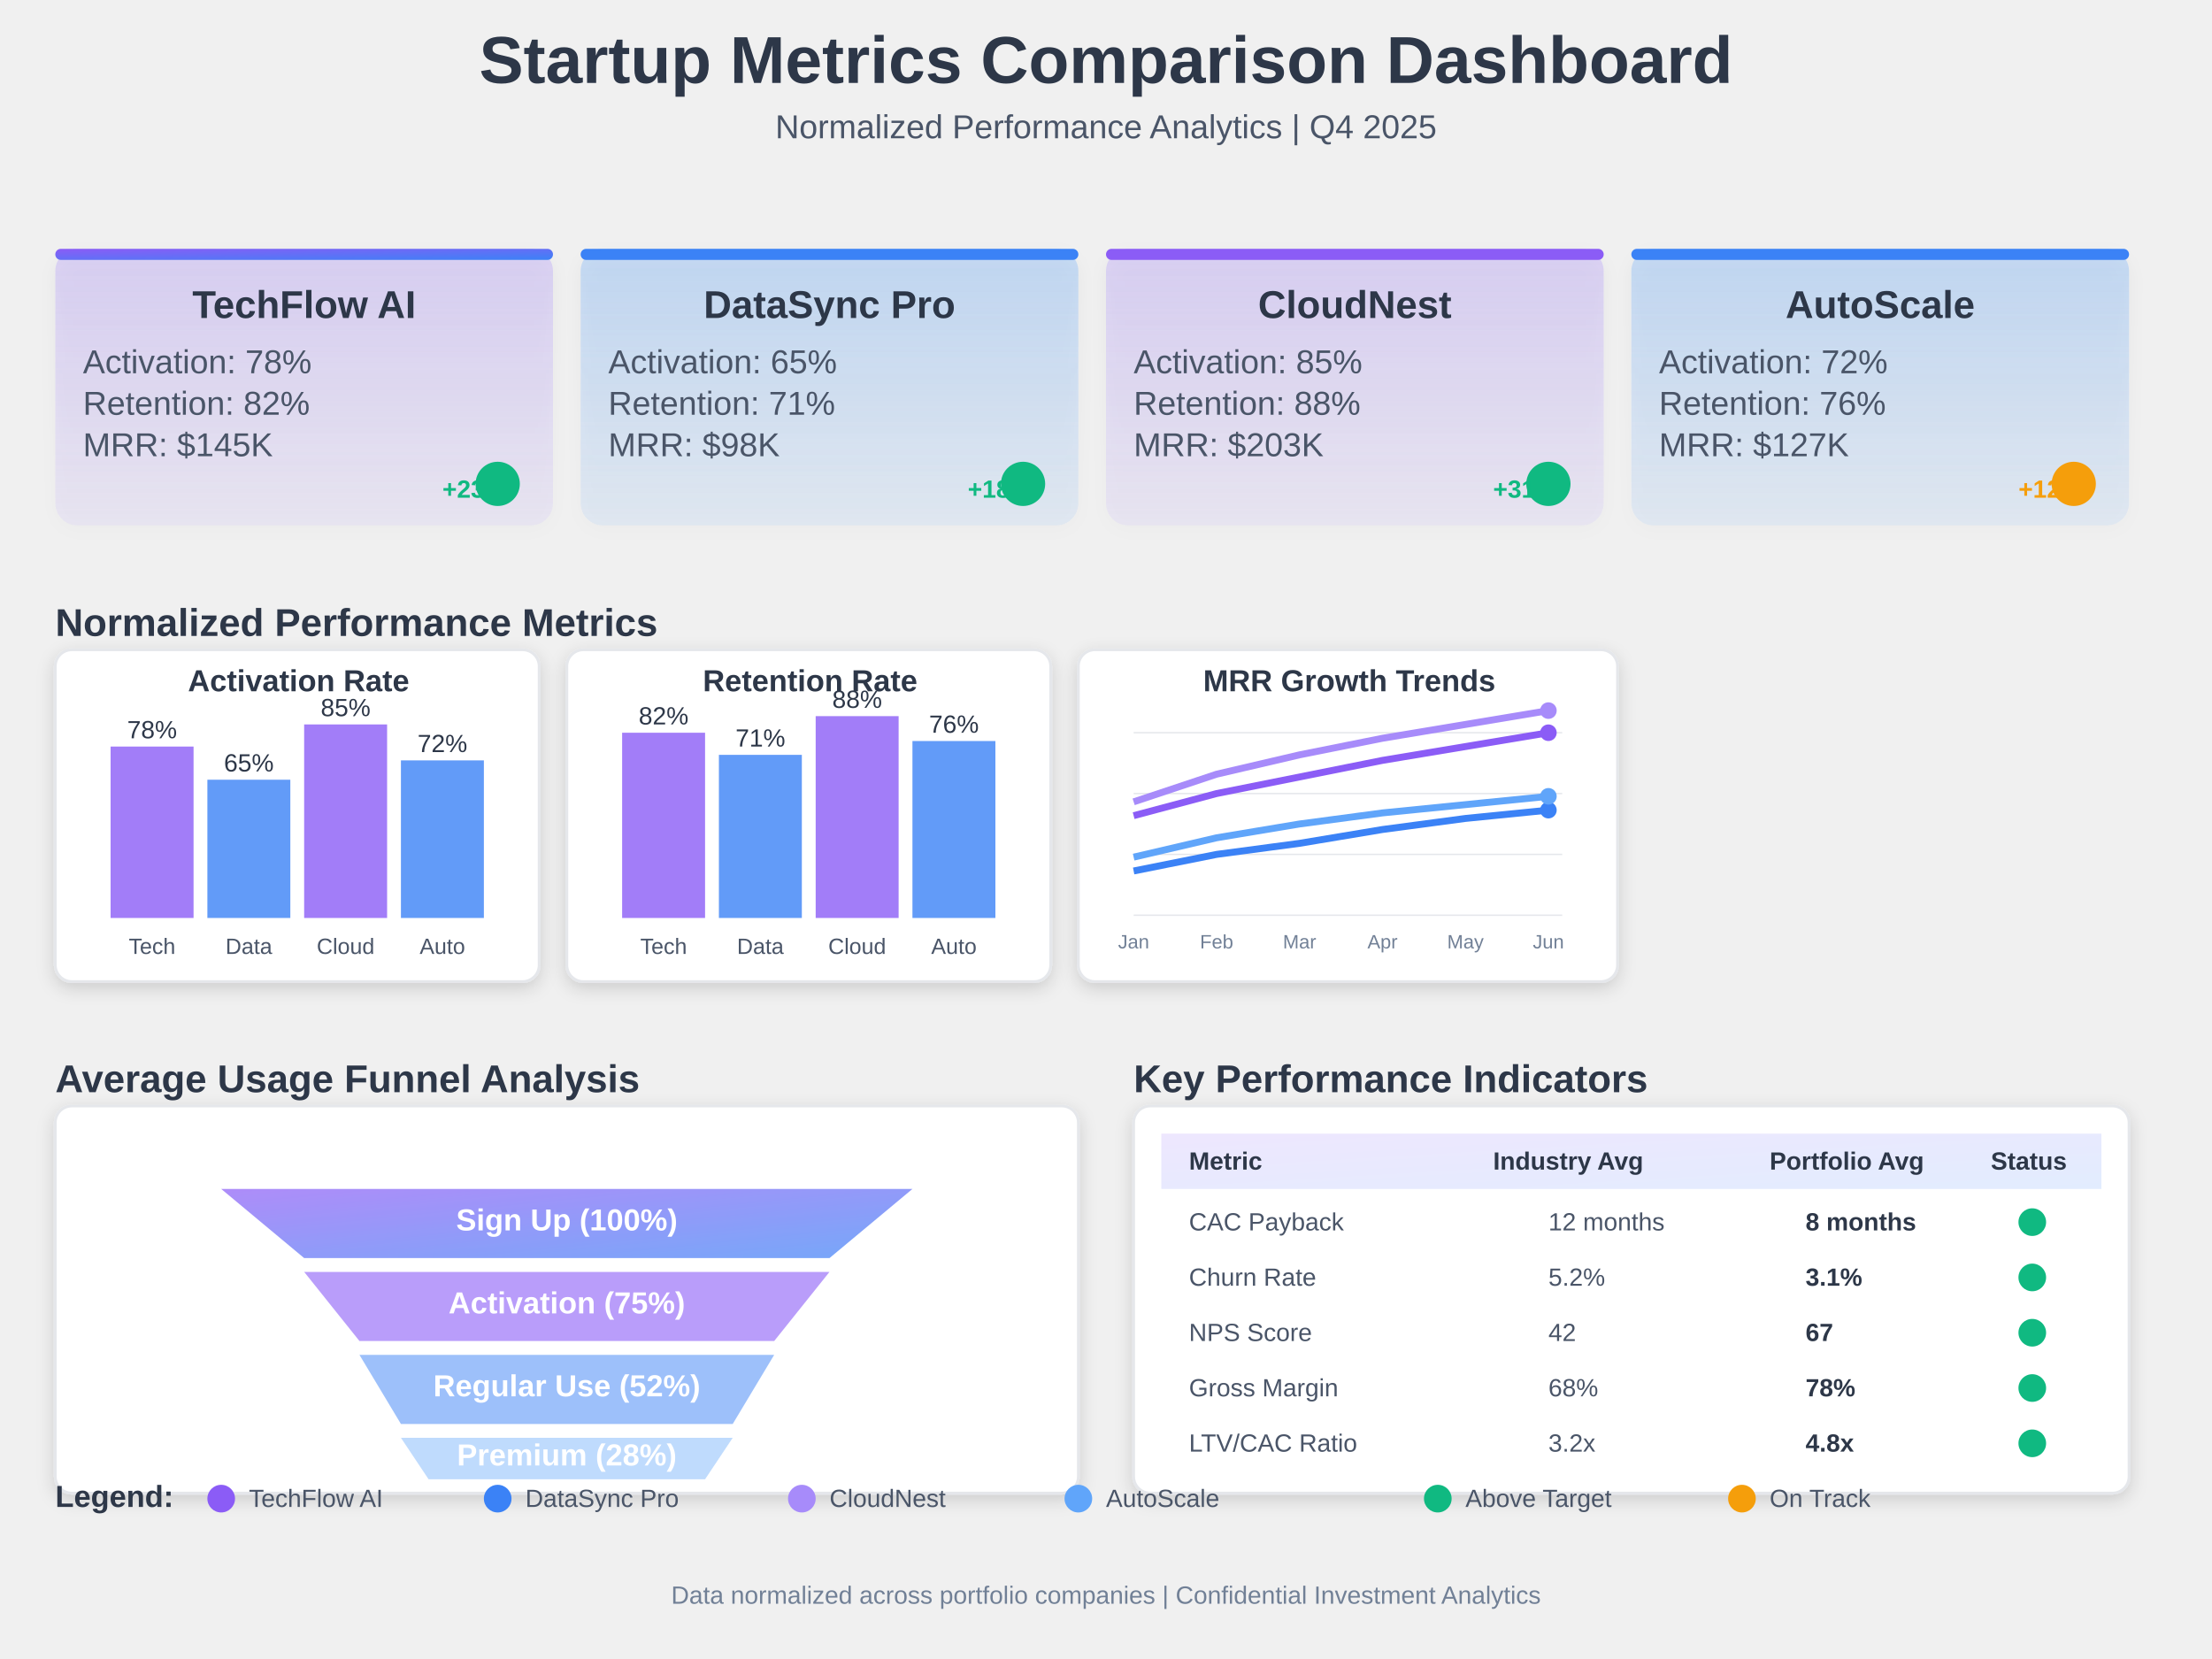
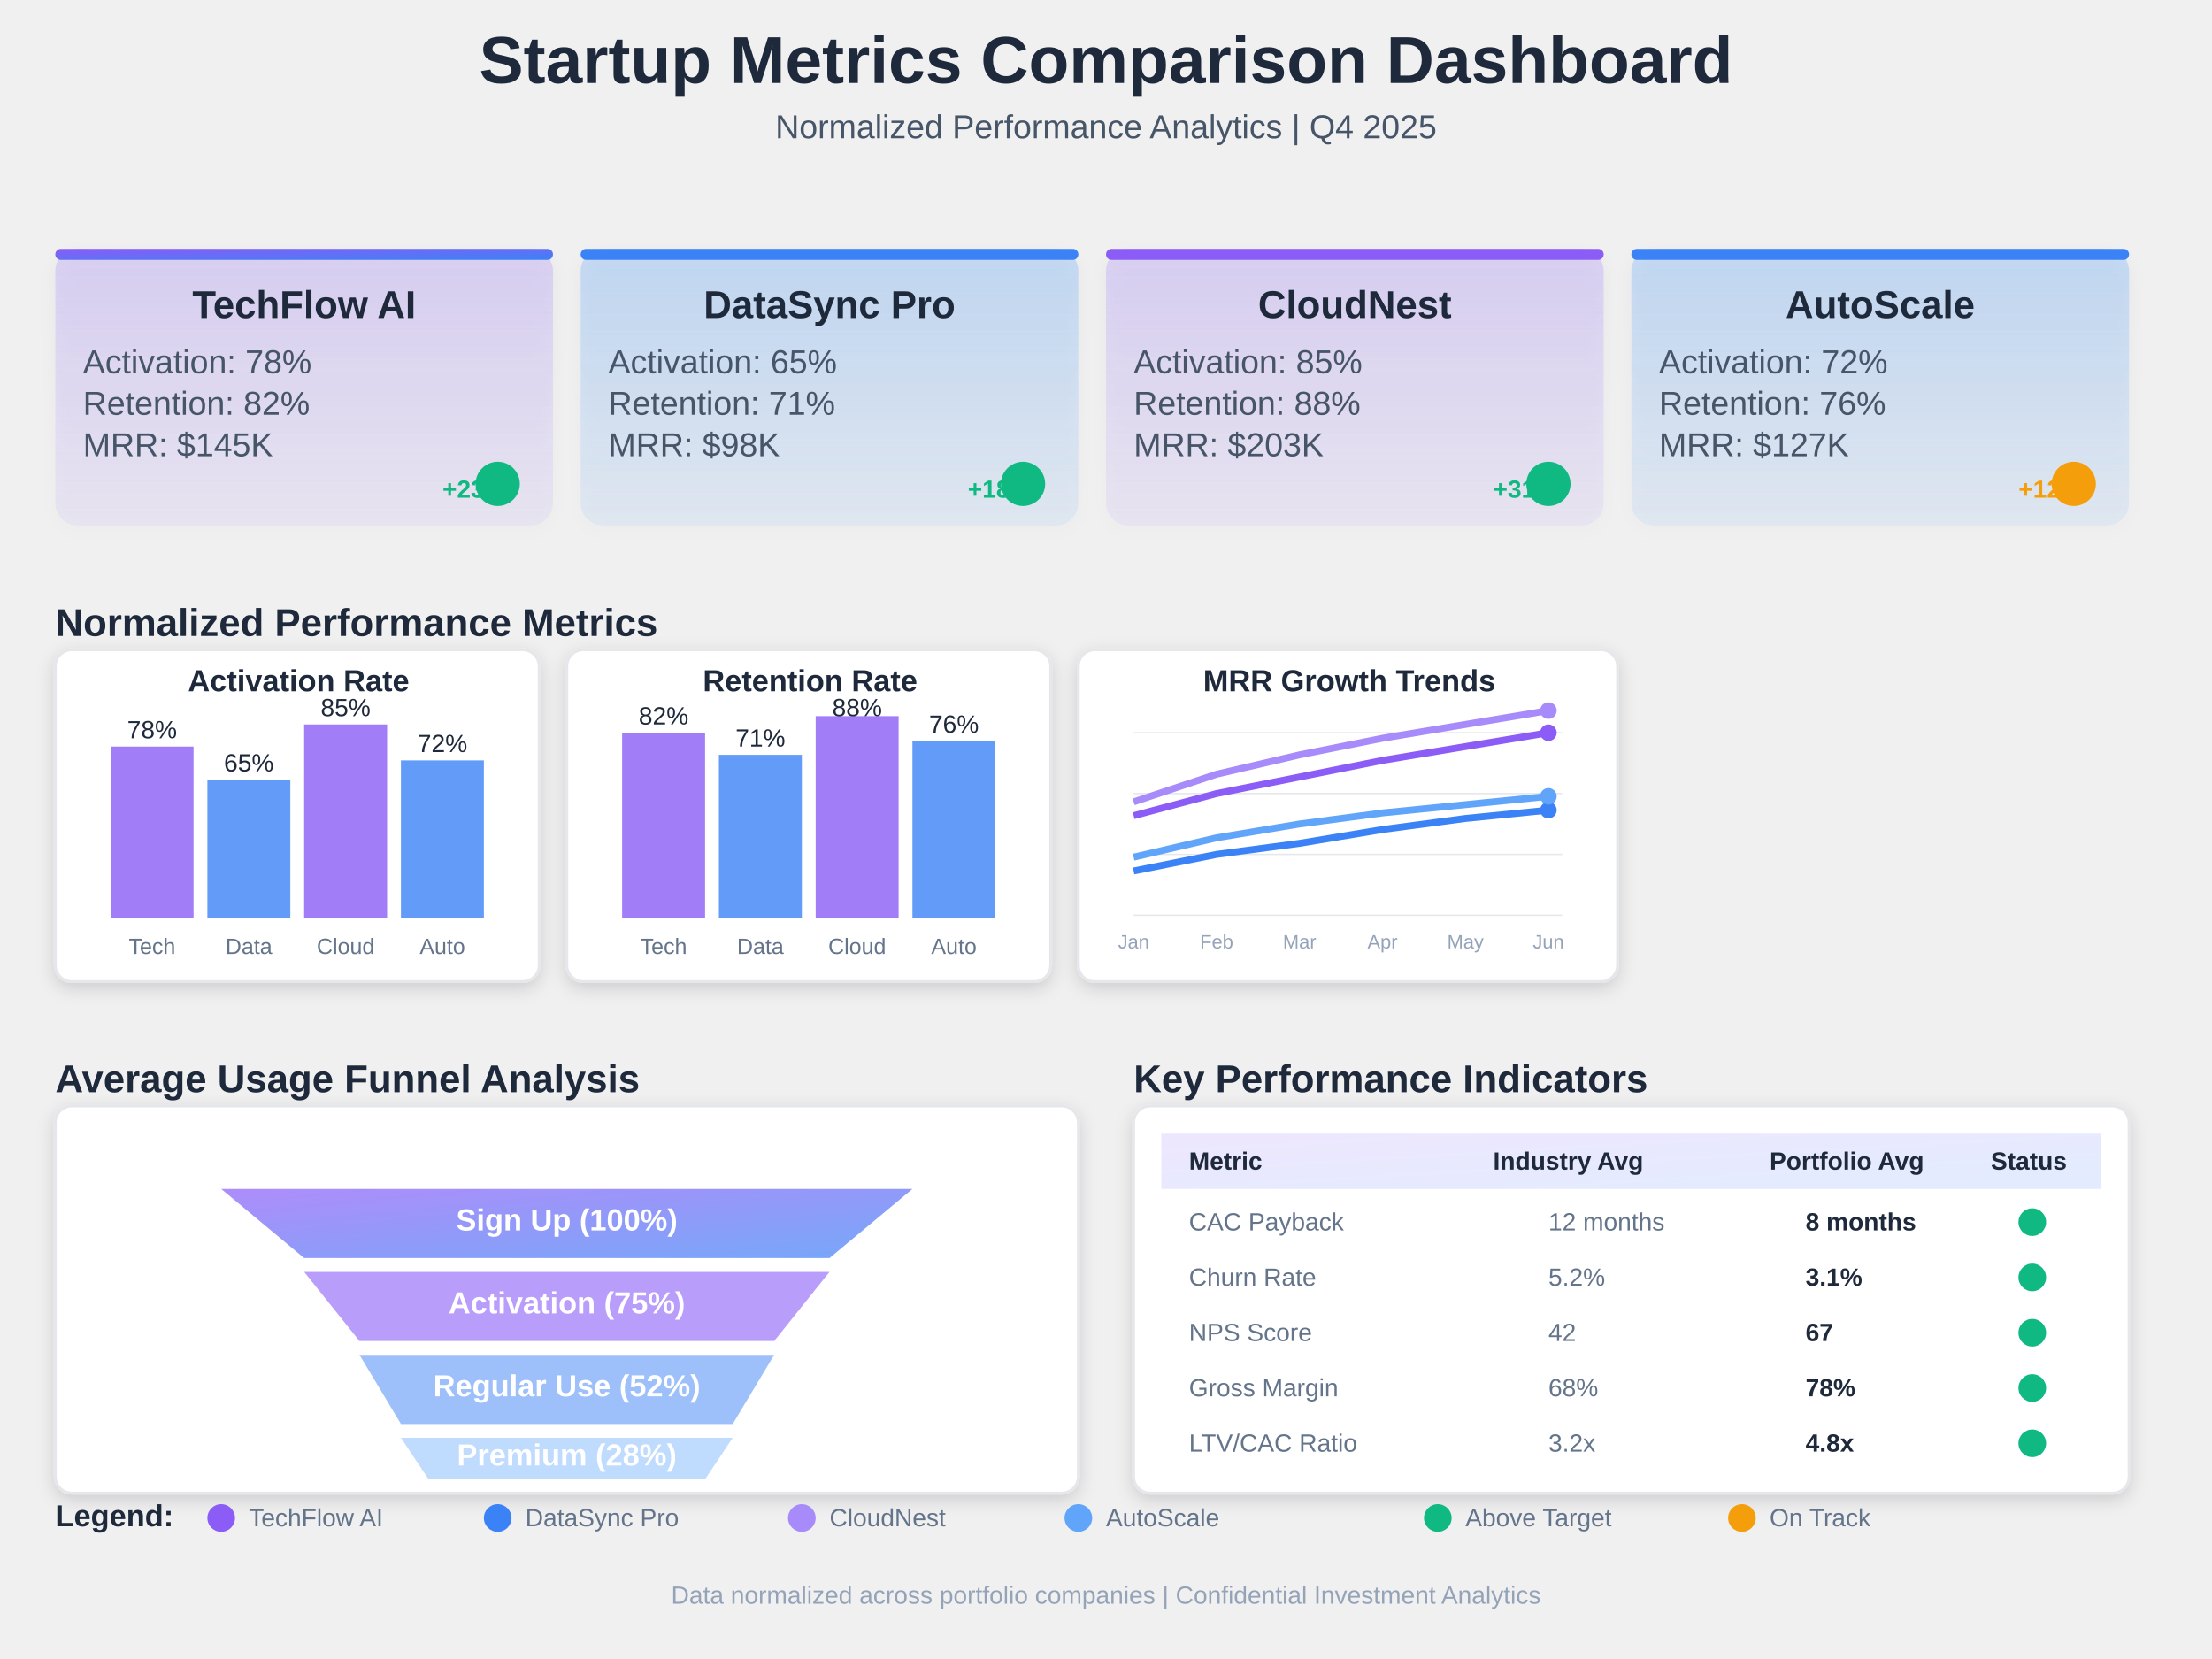
<svg xmlns="http://www.w3.org/2000/svg" viewBox="0 0 800 600" width="800" height="600">
  <defs>
    <linearGradient id="purpleBlue" x1="0%" y1="0%" x2="100%" y2="100%">
      <stop offset="0%" style="stop-color:#8B5CF6;stop-opacity:1" />
      <stop offset="100%" style="stop-color:#3B82F6;stop-opacity:1" />
    </linearGradient>
    <linearGradient id="lightPurple" x1="0%" y1="0%" x2="0%" y2="100%">
      <stop offset="0%" style="stop-color:#A78BFA;stop-opacity:0.3" />
      <stop offset="100%" style="stop-color:#A78BFA;stop-opacity:0.1" />
    </linearGradient>
    <linearGradient id="lightBlue" x1="0%" y1="0%" x2="0%" y2="100%">
      <stop offset="0%" style="stop-color:#60A5FA;stop-opacity:0.3" />
      <stop offset="100%" style="stop-color:#60A5FA;stop-opacity:0.1" />
    </linearGradient>
    <filter id="shadow">
      <feDropShadow dx="0" dy="2" stdDeviation="3" flood-opacity="0.15" />
    </filter>
  </defs>
  <rect width="800" height="600" fill="none" />
-   <text x="400" y="30" font-family="Arial, sans-serif" font-size="24" font-weight="bold" fill="#2D3748" text-anchor="middle">
+   <text x="400" y="30" font-family="Arial, sans-serif" font-size="24" font-weight="bold" fill="#1E293B" text-anchor="middle">
    Startup Metrics Comparison Dashboard
  </text>
-   <text x="400" y="50" font-family="Arial, sans-serif" font-size="12" fill="#4A5568" text-anchor="middle">
+   <text x="400" y="50" font-family="Arial, sans-serif" font-size="12" fill="#475569" text-anchor="middle">
    Normalized Performance Analytics | Q4 2025
  </text>
  <g transform="translate(20, 90)">
    <rect width="180" height="100" rx="8" fill="url(#lightPurple)" filter="url(#shadow)" />
    <rect width="180" height="4" rx="2" fill="url(#purpleBlue)" />
-     <text x="90" y="25" font-family="Arial, sans-serif" font-size="14" font-weight="bold" fill="#2D3748" text-anchor="middle">TechFlow AI</text>
-     <text x="10" y="45" font-family="Arial, sans-serif" font-size="12" fill="#4A5568">Activation: 78%</text>
-     <text x="10" y="60" font-family="Arial, sans-serif" font-size="12" fill="#4A5568">Retention: 82%</text>
-     <text x="10" y="75" font-family="Arial, sans-serif" font-size="12" fill="#4A5568">MRR: $145K</text>
+     <text x="90" y="25" font-family="Arial, sans-serif" font-size="14" font-weight="bold" fill="#1E293B" text-anchor="middle">TechFlow AI</text>
+     <text x="10" y="45" font-family="Arial, sans-serif" font-size="12" fill="#475569">Activation: 78%</text>
+     <text x="10" y="60" font-family="Arial, sans-serif" font-size="12" fill="#475569">Retention: 82%</text>
+     <text x="10" y="75" font-family="Arial, sans-serif" font-size="12" fill="#475569">MRR: $145K</text>
    <circle cx="160" cy="85" r="8" fill="#10B981" />
    <text x="140" y="90" font-family="Arial, sans-serif" font-size="9" fill="#10B981" font-weight="bold">+23%</text>
  </g>
  <g transform="translate(210, 90)">
    <rect width="180" height="100" rx="8" fill="url(#lightBlue)" filter="url(#shadow)" />
    <rect width="180" height="4" rx="2" fill="#3B82F6" />
-     <text x="90" y="25" font-family="Arial, sans-serif" font-size="14" font-weight="bold" fill="#2D3748" text-anchor="middle">DataSync Pro</text>
-     <text x="10" y="45" font-family="Arial, sans-serif" font-size="12" fill="#4A5568">Activation: 65%</text>
-     <text x="10" y="60" font-family="Arial, sans-serif" font-size="12" fill="#4A5568">Retention: 71%</text>
-     <text x="10" y="75" font-family="Arial, sans-serif" font-size="12" fill="#4A5568">MRR: $98K</text>
+     <text x="90" y="25" font-family="Arial, sans-serif" font-size="14" font-weight="bold" fill="#1E293B" text-anchor="middle">DataSync Pro</text>
+     <text x="10" y="45" font-family="Arial, sans-serif" font-size="12" fill="#475569">Activation: 65%</text>
+     <text x="10" y="60" font-family="Arial, sans-serif" font-size="12" fill="#475569">Retention: 71%</text>
+     <text x="10" y="75" font-family="Arial, sans-serif" font-size="12" fill="#475569">MRR: $98K</text>
    <circle cx="160" cy="85" r="8" fill="#10B981" />
    <text x="140" y="90" font-family="Arial, sans-serif" font-size="9" fill="#10B981" font-weight="bold">+18%</text>
  </g>
  <g transform="translate(400, 90)">
    <rect width="180" height="100" rx="8" fill="url(#lightPurple)" filter="url(#shadow)" />
    <rect width="180" height="4" rx="2" fill="#8B5CF6" />
-     <text x="90" y="25" font-family="Arial, sans-serif" font-size="14" font-weight="bold" fill="#2D3748" text-anchor="middle">CloudNest</text>
-     <text x="10" y="45" font-family="Arial, sans-serif" font-size="12" fill="#4A5568">Activation: 85%</text>
-     <text x="10" y="60" font-family="Arial, sans-serif" font-size="12" fill="#4A5568">Retention: 88%</text>
-     <text x="10" y="75" font-family="Arial, sans-serif" font-size="12" fill="#4A5568">MRR: $203K</text>
+     <text x="90" y="25" font-family="Arial, sans-serif" font-size="14" font-weight="bold" fill="#1E293B" text-anchor="middle">CloudNest</text>
+     <text x="10" y="45" font-family="Arial, sans-serif" font-size="12" fill="#475569">Activation: 85%</text>
+     <text x="10" y="60" font-family="Arial, sans-serif" font-size="12" fill="#475569">Retention: 88%</text>
+     <text x="10" y="75" font-family="Arial, sans-serif" font-size="12" fill="#475569">MRR: $203K</text>
    <circle cx="160" cy="85" r="8" fill="#10B981" />
    <text x="140" y="90" font-family="Arial, sans-serif" font-size="9" fill="#10B981" font-weight="bold">+31%</text>
  </g>
  <g transform="translate(590, 90)">
    <rect width="180" height="100" rx="8" fill="url(#lightBlue)" filter="url(#shadow)" />
    <rect width="180" height="4" rx="2" fill="#3B82F6" />
-     <text x="90" y="25" font-family="Arial, sans-serif" font-size="14" font-weight="bold" fill="#2D3748" text-anchor="middle">AutoScale</text>
-     <text x="10" y="45" font-family="Arial, sans-serif" font-size="12" fill="#4A5568">Activation: 72%</text>
-     <text x="10" y="60" font-family="Arial, sans-serif" font-size="12" fill="#4A5568">Retention: 76%</text>
-     <text x="10" y="75" font-family="Arial, sans-serif" font-size="12" fill="#4A5568">MRR: $127K</text>
+     <text x="90" y="25" font-family="Arial, sans-serif" font-size="14" font-weight="bold" fill="#1E293B" text-anchor="middle">AutoScale</text>
+     <text x="10" y="45" font-family="Arial, sans-serif" font-size="12" fill="#475569">Activation: 72%</text>
+     <text x="10" y="60" font-family="Arial, sans-serif" font-size="12" fill="#475569">Retention: 76%</text>
+     <text x="10" y="75" font-family="Arial, sans-serif" font-size="12" fill="#475569">MRR: $127K</text>
    <circle cx="160" cy="85" r="8" fill="#F59E0B" />
    <text x="140" y="90" font-family="Arial, sans-serif" font-size="9" fill="#F59E0B" font-weight="bold">+12%</text>
  </g>
  <g transform="translate(20, 210)">
-     <text x="0" y="20" font-family="Arial, sans-serif" font-size="14" font-weight="bold" fill="#2D3748">Normalized Performance Metrics</text>
+     <text x="0" y="20" font-family="Arial, sans-serif" font-size="14" font-weight="bold" fill="#1E293B">Normalized Performance Metrics</text>
    <g transform="translate(0, 25)">
      <rect width="175" height="120" rx="6" fill="#FFFFFF" stroke="#E5E7EB" stroke-width="1" filter="url(#shadow)" />
-       <text x="88" y="15" font-family="Arial, sans-serif" font-size="11" font-weight="bold" fill="#2D3748" text-anchor="middle">Activation Rate</text>
+       <text x="88" y="15" font-family="Arial, sans-serif" font-size="11" font-weight="bold" fill="#1E293B" text-anchor="middle">Activation Rate</text>
      <rect x="20" y="35" width="30" height="62" fill="#8B5CF6" opacity="0.8" />
      <rect x="55" y="47" width="30" height="50" fill="#3B82F6" opacity="0.8" />
      <rect x="90" y="27" width="30" height="70" fill="#8B5CF6" opacity="0.8" />
      <rect x="125" y="40" width="30" height="57" fill="#3B82F6" opacity="0.8" />
-       <text x="35" y="32" font-family="Arial, sans-serif" font-size="9" fill="#2D3748" text-anchor="middle">78%</text>
-       <text x="70" y="44" font-family="Arial, sans-serif" font-size="9" fill="#2D3748" text-anchor="middle">65%</text>
-       <text x="105" y="24" font-family="Arial, sans-serif" font-size="9" fill="#2D3748" text-anchor="middle">85%</text>
-       <text x="140" y="37" font-family="Arial, sans-serif" font-size="9" fill="#2D3748" text-anchor="middle">72%</text>
-       <text x="35" y="110" font-family="Arial, sans-serif" font-size="8" fill="#4A5568" text-anchor="middle">Tech</text>
-       <text x="70" y="110" font-family="Arial, sans-serif" font-size="8" fill="#4A5568" text-anchor="middle">Data</text>
-       <text x="105" y="110" font-family="Arial, sans-serif" font-size="8" fill="#4A5568" text-anchor="middle">Cloud</text>
-       <text x="140" y="110" font-family="Arial, sans-serif" font-size="8" fill="#4A5568" text-anchor="middle">Auto</text>
+       <text x="35" y="32" font-family="Arial, sans-serif" font-size="9" fill="#1E293B" text-anchor="middle">78%</text>
+       <text x="70" y="44" font-family="Arial, sans-serif" font-size="9" fill="#1E293B" text-anchor="middle">65%</text>
+       <text x="105" y="24" font-family="Arial, sans-serif" font-size="9" fill="#1E293B" text-anchor="middle">85%</text>
+       <text x="140" y="37" font-family="Arial, sans-serif" font-size="9" fill="#1E293B" text-anchor="middle">72%</text>
+       <text x="35" y="110" font-family="Arial, sans-serif" font-size="8" fill="#64748B" text-anchor="middle">Tech</text>
+       <text x="70" y="110" font-family="Arial, sans-serif" font-size="8" fill="#64748B" text-anchor="middle">Data</text>
+       <text x="105" y="110" font-family="Arial, sans-serif" font-size="8" fill="#64748B" text-anchor="middle">Cloud</text>
+       <text x="140" y="110" font-family="Arial, sans-serif" font-size="8" fill="#64748B" text-anchor="middle">Auto</text>
    </g>
    <g transform="translate(185, 25)">
      <rect width="175" height="120" rx="6" fill="#FFFFFF" stroke="#E5E7EB" stroke-width="1" filter="url(#shadow)" />
-       <text x="88" y="15" font-family="Arial, sans-serif" font-size="11" font-weight="bold" fill="#2D3748" text-anchor="middle">Retention Rate</text>
+       <text x="88" y="15" font-family="Arial, sans-serif" font-size="11" font-weight="bold" fill="#1E293B" text-anchor="middle">Retention Rate</text>
      <rect x="20" y="30" width="30" height="67" fill="#8B5CF6" opacity="0.8" />
      <rect x="55" y="38" width="30" height="59" fill="#3B82F6" opacity="0.8" />
      <rect x="90" y="24" width="30" height="73" fill="#8B5CF6" opacity="0.8" />
      <rect x="125" y="33" width="30" height="64" fill="#3B82F6" opacity="0.8" />
-       <text x="35" y="27" font-family="Arial, sans-serif" font-size="9" fill="#2D3748" text-anchor="middle">82%</text>
-       <text x="70" y="35" font-family="Arial, sans-serif" font-size="9" fill="#2D3748" text-anchor="middle">71%</text>
-       <text x="105" y="21" font-family="Arial, sans-serif" font-size="9" fill="#2D3748" text-anchor="middle">88%</text>
-       <text x="140" y="30" font-family="Arial, sans-serif" font-size="9" fill="#2D3748" text-anchor="middle">76%</text>
-       <text x="35" y="110" font-family="Arial, sans-serif" font-size="8" fill="#4A5568" text-anchor="middle">Tech</text>
-       <text x="70" y="110" font-family="Arial, sans-serif" font-size="8" fill="#4A5568" text-anchor="middle">Data</text>
-       <text x="105" y="110" font-family="Arial, sans-serif" font-size="8" fill="#4A5568" text-anchor="middle">Cloud</text>
-       <text x="140" y="110" font-family="Arial, sans-serif" font-size="8" fill="#4A5568" text-anchor="middle">Auto</text>
+       <text x="35" y="27" font-family="Arial, sans-serif" font-size="9" fill="#1E293B" text-anchor="middle">82%</text>
+       <text x="70" y="35" font-family="Arial, sans-serif" font-size="9" fill="#1E293B" text-anchor="middle">71%</text>
+       <text x="105" y="24" font-family="Arial, sans-serif" font-size="9" fill="#1E293B" text-anchor="middle">88%</text>
+       <text x="140" y="30" font-family="Arial, sans-serif" font-size="9" fill="#1E293B" text-anchor="middle">76%</text>
+       <text x="35" y="110" font-family="Arial, sans-serif" font-size="8" fill="#64748B" text-anchor="middle">Tech</text>
+       <text x="70" y="110" font-family="Arial, sans-serif" font-size="8" fill="#64748B" text-anchor="middle">Data</text>
+       <text x="105" y="110" font-family="Arial, sans-serif" font-size="8" fill="#64748B" text-anchor="middle">Cloud</text>
+       <text x="140" y="110" font-family="Arial, sans-serif" font-size="8" fill="#64748B" text-anchor="middle">Auto</text>
    </g>
    <g transform="translate(370, 25)">
      <rect width="195" height="120" rx="6" fill="#FFFFFF" stroke="#E5E7EB" stroke-width="1" filter="url(#shadow)" />
-       <text x="98" y="15" font-family="Arial, sans-serif" font-size="11" font-weight="bold" fill="#2D3748" text-anchor="middle">MRR Growth Trends</text>
+       <text x="98" y="15" font-family="Arial, sans-serif" font-size="11" font-weight="bold" fill="#1E293B" text-anchor="middle">MRR Growth Trends</text>
      <line x1="20" y1="30" x2="175" y2="30" stroke="#E5E7EB" stroke-width="0.5" />
      <line x1="20" y1="52" x2="175" y2="52" stroke="#E5E7EB" stroke-width="0.5" />
      <line x1="20" y1="74" x2="175" y2="74" stroke="#E5E7EB" stroke-width="0.5" />
      <line x1="20" y1="96" x2="175" y2="96" stroke="#E5E7EB" stroke-width="0.5" />
      <polyline points="20,60 50,52 80,46 110,40 140,35 170,30" fill="none" stroke="#8B5CF6" stroke-width="2.5" />
      <circle cx="170" cy="30" r="3" fill="#8B5CF6" />
      <polyline points="20,80 50,74 80,70 110,65 140,61 170,58" fill="none" stroke="#3B82F6" stroke-width="2.5" />
      <circle cx="170" cy="58" r="3" fill="#3B82F6" />
      <polyline points="20,55 50,45 80,38 110,32 140,27 170,22" fill="none" stroke="#A78BFA" stroke-width="2.5" />
      <circle cx="170" cy="22" r="3" fill="#A78BFA" />
      <polyline points="20,75 50,68 80,63 110,59 140,56 170,53" fill="none" stroke="#60A5FA" stroke-width="2.5" />
      <circle cx="170" cy="53" r="3" fill="#60A5FA" />
-       <text x="20" y="108" font-family="Arial, sans-serif" font-size="7" fill="#718096" text-anchor="middle">Jan</text>
-       <text x="50" y="108" font-family="Arial, sans-serif" font-size="7" fill="#718096" text-anchor="middle">Feb</text>
-       <text x="80" y="108" font-family="Arial, sans-serif" font-size="7" fill="#718096" text-anchor="middle">Mar</text>
-       <text x="110" y="108" font-family="Arial, sans-serif" font-size="7" fill="#718096" text-anchor="middle">Apr</text>
-       <text x="140" y="108" font-family="Arial, sans-serif" font-size="7" fill="#718096" text-anchor="middle">May</text>
-       <text x="170" y="108" font-family="Arial, sans-serif" font-size="7" fill="#718096" text-anchor="middle">Jun</text>
+       <text x="20" y="108" font-family="Arial, sans-serif" font-size="7" fill="#94A3B8" text-anchor="middle">Jan</text>
+       <text x="50" y="108" font-family="Arial, sans-serif" font-size="7" fill="#94A3B8" text-anchor="middle">Feb</text>
+       <text x="80" y="108" font-family="Arial, sans-serif" font-size="7" fill="#94A3B8" text-anchor="middle">Mar</text>
+       <text x="110" y="108" font-family="Arial, sans-serif" font-size="7" fill="#94A3B8" text-anchor="middle">Apr</text>
+       <text x="140" y="108" font-family="Arial, sans-serif" font-size="7" fill="#94A3B8" text-anchor="middle">May</text>
+       <text x="170" y="108" font-family="Arial, sans-serif" font-size="7" fill="#94A3B8" text-anchor="middle">Jun</text>
    </g>
  </g>
  <g transform="translate(20, 375)">
-     <text x="0" y="20" font-family="Arial, sans-serif" font-size="14" font-weight="bold" fill="#2D3748">Average Usage Funnel Analysis</text>
+     <text x="0" y="20" font-family="Arial, sans-serif" font-size="14" font-weight="bold" fill="#1E293B">Average Usage Funnel Analysis</text>
    <g transform="translate(0, 25)">
      <rect width="370" height="140" rx="6" fill="#FFFFFF" stroke="#E5E7EB" stroke-width="1" filter="url(#shadow)" />
      <polygon points="60,30 310,30 280,55 90,55" fill="url(#purpleBlue)" opacity="0.7" />
      <polygon points="90,60 280,60 260,85 110,85" fill="#8B5CF6" opacity="0.6" />
      <polygon points="110,90 260,90 245,115 125,115" fill="#3B82F6" opacity="0.5" />
      <polygon points="125,120 245,120 235,135 135,135" fill="#60A5FA" opacity="0.4" />
      <text x="185" y="45" font-family="Arial, sans-serif" font-size="11" fill="#FFFFFF" text-anchor="middle" font-weight="bold">Sign Up (100%)</text>
      <text x="185" y="75" font-family="Arial, sans-serif" font-size="11" fill="#FFFFFF" text-anchor="middle" font-weight="bold">Activation (75%)</text>
      <text x="185" y="105" font-family="Arial, sans-serif" font-size="11" fill="#FFFFFF" text-anchor="middle" font-weight="bold">Regular Use (52%)</text>
      <text x="185" y="130" font-family="Arial, sans-serif" font-size="11" fill="#FFFFFF" text-anchor="middle" font-weight="bold">Premium (28%)</text>
    </g>
  </g>
  <g transform="translate(410, 375)">
-     <text x="0" y="20" font-family="Arial, sans-serif" font-size="14" font-weight="bold" fill="#2D3748">Key Performance Indicators</text>
+     <text x="0" y="20" font-family="Arial, sans-serif" font-size="14" font-weight="bold" fill="#1E293B">Key Performance Indicators</text>
    <g transform="translate(0, 25)">
      <rect width="360" height="140" rx="6" fill="#FFFFFF" stroke="#E5E7EB" stroke-width="1" filter="url(#shadow)" />
      <rect x="10" y="10" width="340" height="20" fill="url(#purpleBlue)" opacity="0.15" />
-       <text x="20" y="23" font-family="Arial, sans-serif" font-size="9" font-weight="bold" fill="#2D3748">Metric</text>
-       <text x="130" y="23" font-family="Arial, sans-serif" font-size="9" font-weight="bold" fill="#2D3748">Industry Avg</text>
-       <text x="230" y="23" font-family="Arial, sans-serif" font-size="9" font-weight="bold" fill="#2D3748">Portfolio Avg</text>
-       <text x="310" y="23" font-family="Arial, sans-serif" font-size="9" font-weight="bold" fill="#2D3748">Status</text>
-       <text x="20" y="45" font-family="Arial, sans-serif" font-size="9" fill="#4A5568">CAC Payback</text>
-       <text x="150" y="45" font-family="Arial, sans-serif" font-size="9" fill="#4A5568">12 months</text>
-       <text x="243" y="45" font-family="Arial, sans-serif" font-size="9" fill="#2D3748" font-weight="bold">8 months</text>
+       <text x="20" y="23" font-family="Arial, sans-serif" font-size="9" font-weight="bold" fill="#1E293B">Metric</text>
+       <text x="130" y="23" font-family="Arial, sans-serif" font-size="9" font-weight="bold" fill="#1E293B">Industry Avg</text>
+       <text x="230" y="23" font-family="Arial, sans-serif" font-size="9" font-weight="bold" fill="#1E293B">Portfolio Avg</text>
+       <text x="310" y="23" font-family="Arial, sans-serif" font-size="9" font-weight="bold" fill="#1E293B">Status</text>
+       <text x="20" y="45" font-family="Arial, sans-serif" font-size="9" fill="#64748B">CAC Payback</text>
+       <text x="150" y="45" font-family="Arial, sans-serif" font-size="9" fill="#64748B">12 months</text>
+       <text x="243" y="45" font-family="Arial, sans-serif" font-size="9" fill="#1E293B" font-weight="bold">8 months</text>
      <circle cx="325" cy="42" r="5" fill="#10B981" />
-       <text x="20" y="65" font-family="Arial, sans-serif" font-size="9" fill="#4A5568">Churn Rate</text>
-       <text x="150" y="65" font-family="Arial, sans-serif" font-size="9" fill="#4A5568">5.2%</text>
-       <text x="243" y="65" font-family="Arial, sans-serif" font-size="9" fill="#2D3748" font-weight="bold">3.1%</text>
+       <text x="20" y="65" font-family="Arial, sans-serif" font-size="9" fill="#64748B">Churn Rate</text>
+       <text x="150" y="65" font-family="Arial, sans-serif" font-size="9" fill="#64748B">5.2%</text>
+       <text x="243" y="65" font-family="Arial, sans-serif" font-size="9" fill="#1E293B" font-weight="bold">3.1%</text>
      <circle cx="325" cy="62" r="5" fill="#10B981" />
-       <text x="20" y="85" font-family="Arial, sans-serif" font-size="9" fill="#4A5568">NPS Score</text>
-       <text x="150" y="85" font-family="Arial, sans-serif" font-size="9" fill="#4A5568">42</text>
-       <text x="243" y="85" font-family="Arial, sans-serif" font-size="9" fill="#2D3748" font-weight="bold">67</text>
+       <text x="20" y="85" font-family="Arial, sans-serif" font-size="9" fill="#64748B">NPS Score</text>
+       <text x="150" y="85" font-family="Arial, sans-serif" font-size="9" fill="#64748B">42</text>
+       <text x="243" y="85" font-family="Arial, sans-serif" font-size="9" fill="#1E293B" font-weight="bold">67</text>
      <circle cx="325" cy="82" r="5" fill="#10B981" />
-       <text x="20" y="105" font-family="Arial, sans-serif" font-size="9" fill="#4A5568">Gross Margin</text>
-       <text x="150" y="105" font-family="Arial, sans-serif" font-size="9" fill="#4A5568">68%</text>
-       <text x="243" y="105" font-family="Arial, sans-serif" font-size="9" fill="#2D3748" font-weight="bold">78%</text>
+       <text x="20" y="105" font-family="Arial, sans-serif" font-size="9" fill="#64748B">Gross Margin</text>
+       <text x="150" y="105" font-family="Arial, sans-serif" font-size="9" fill="#64748B">68%</text>
+       <text x="243" y="105" font-family="Arial, sans-serif" font-size="9" fill="#1E293B" font-weight="bold">78%</text>
      <circle cx="325" cy="102" r="5" fill="#10B981" />
-       <text x="20" y="125" font-family="Arial, sans-serif" font-size="9" fill="#4A5568">LTV/CAC Ratio</text>
-       <text x="150" y="125" font-family="Arial, sans-serif" font-size="9" fill="#4A5568">3.2x</text>
-       <text x="243" y="125" font-family="Arial, sans-serif" font-size="9" fill="#2D3748" font-weight="bold">4.8x</text>
+       <text x="20" y="125" font-family="Arial, sans-serif" font-size="9" fill="#64748B">LTV/CAC Ratio</text>
+       <text x="150" y="125" font-family="Arial, sans-serif" font-size="9" fill="#64748B">3.2x</text>
+       <text x="243" y="125" font-family="Arial, sans-serif" font-size="9" fill="#1E293B" font-weight="bold">4.8x</text>
      <circle cx="325" cy="122" r="5" fill="#10B981" />
    </g>
  </g>
-   <g transform="translate(20, 545)">
-     <text x="0" y="0" font-family="Arial, sans-serif" font-size="11" font-weight="bold" fill="#2D3748">Legend:</text>
+   <g transform="translate(20, 552)">
+     <text x="0" y="0" font-family="Arial, sans-serif" font-size="11" font-weight="bold" fill="#1E293B">Legend:</text>
    <circle cx="60" cy="-3" r="5" fill="#8B5CF6" />
-     <text x="70" y="0" font-family="Arial, sans-serif" font-size="9" fill="#4A5568">TechFlow AI</text>
+     <text x="70" y="0" font-family="Arial, sans-serif" font-size="9" fill="#64748B">TechFlow AI</text>
    <circle cx="160" cy="-3" r="5" fill="#3B82F6" />
-     <text x="170" y="0" font-family="Arial, sans-serif" font-size="9" fill="#4A5568">DataSync Pro</text>
+     <text x="170" y="0" font-family="Arial, sans-serif" font-size="9" fill="#64748B">DataSync Pro</text>
    <circle cx="270" cy="-3" r="5" fill="#A78BFA" />
-     <text x="280" y="0" font-family="Arial, sans-serif" font-size="9" fill="#4A5568">CloudNest</text>
+     <text x="280" y="0" font-family="Arial, sans-serif" font-size="9" fill="#64748B">CloudNest</text>
    <circle cx="370" cy="-3" r="5" fill="#60A5FA" />
-     <text x="380" y="0" font-family="Arial, sans-serif" font-size="9" fill="#4A5568">AutoScale</text>
+     <text x="380" y="0" font-family="Arial, sans-serif" font-size="9" fill="#64748B">AutoScale</text>
    <circle cx="500" cy="-3" r="5" fill="#10B981" />
-     <text x="510" y="0" font-family="Arial, sans-serif" font-size="9" fill="#4A5568">Above Target</text>
+     <text x="510" y="0" font-family="Arial, sans-serif" font-size="9" fill="#64748B">Above Target</text>
    <circle cx="610" cy="-3" r="5" fill="#F59E0B" />
-     <text x="620" y="0" font-family="Arial, sans-serif" font-size="9" fill="#4A5568">On Track</text>
+     <text x="620" y="0" font-family="Arial, sans-serif" font-size="9" fill="#64748B">On Track</text>
  </g>
-   <text x="400" y="580" font-family="Arial, sans-serif" font-size="9" fill="#718096" text-anchor="middle">
+   <text x="400" y="580" font-family="Arial, sans-serif" font-size="9" fill="#94A3B8" text-anchor="middle">
    Data normalized across portfolio companies | Confidential Investment Analytics
  </text>
</svg>
